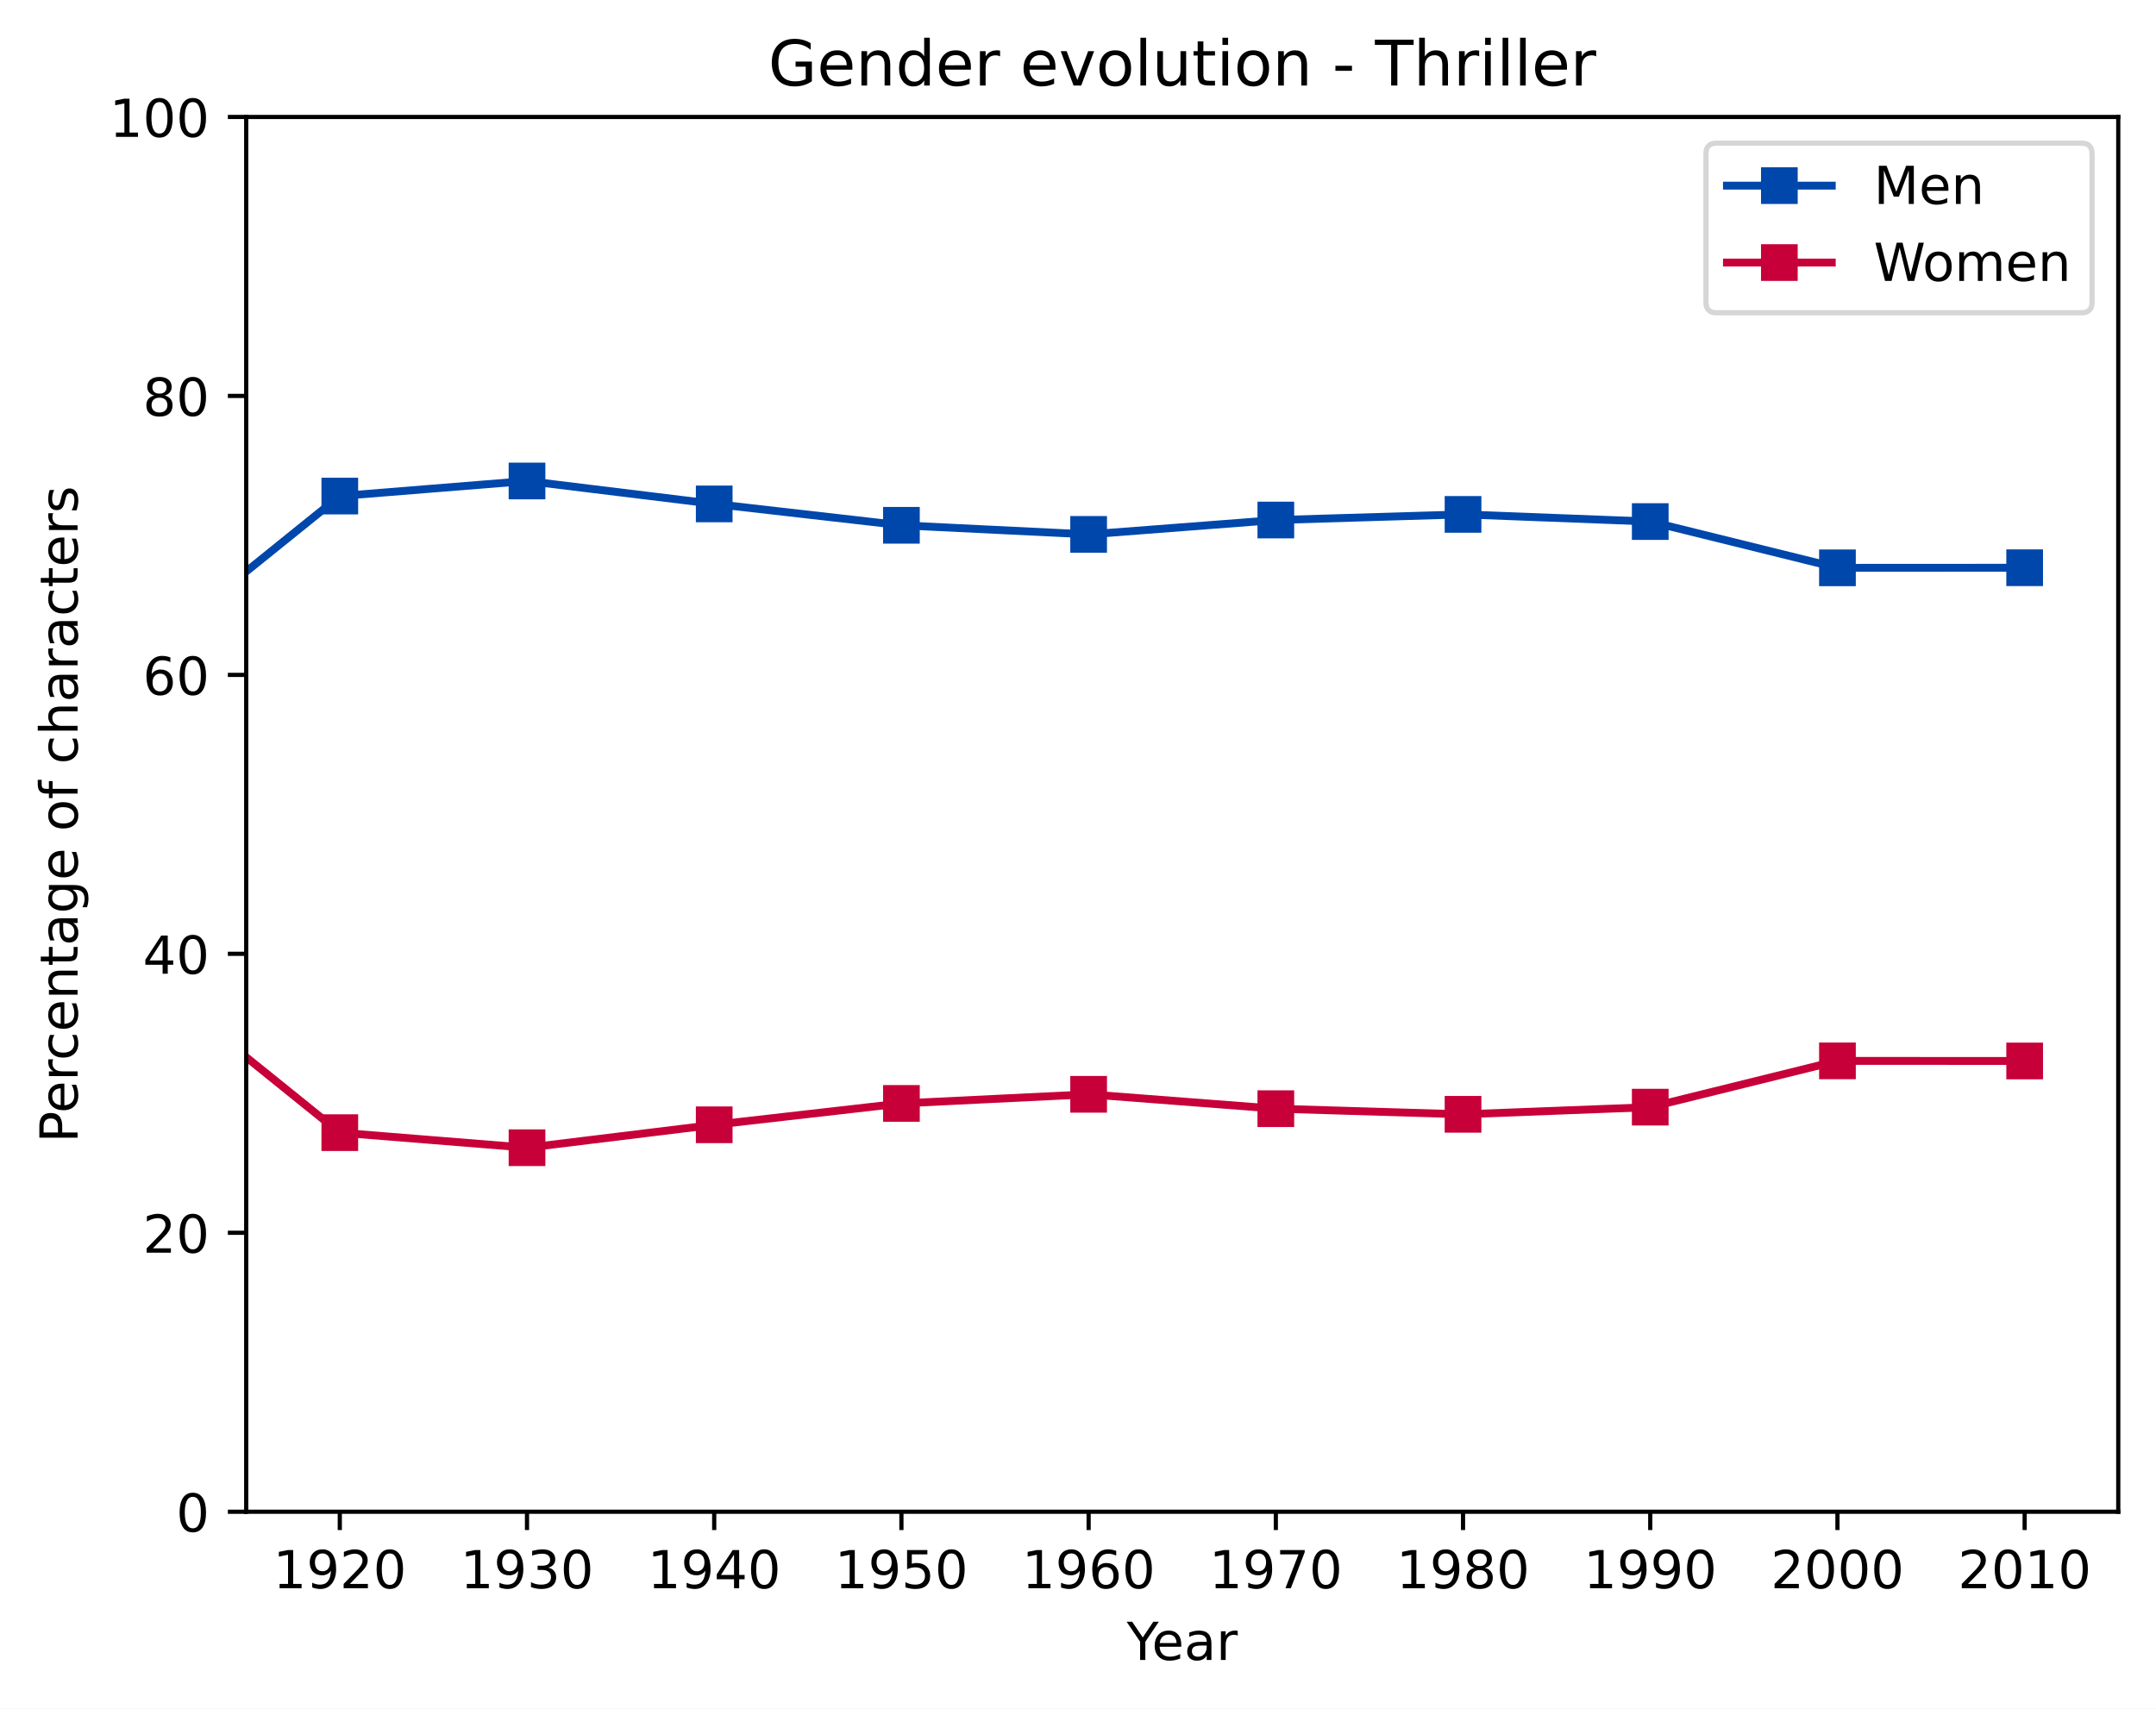
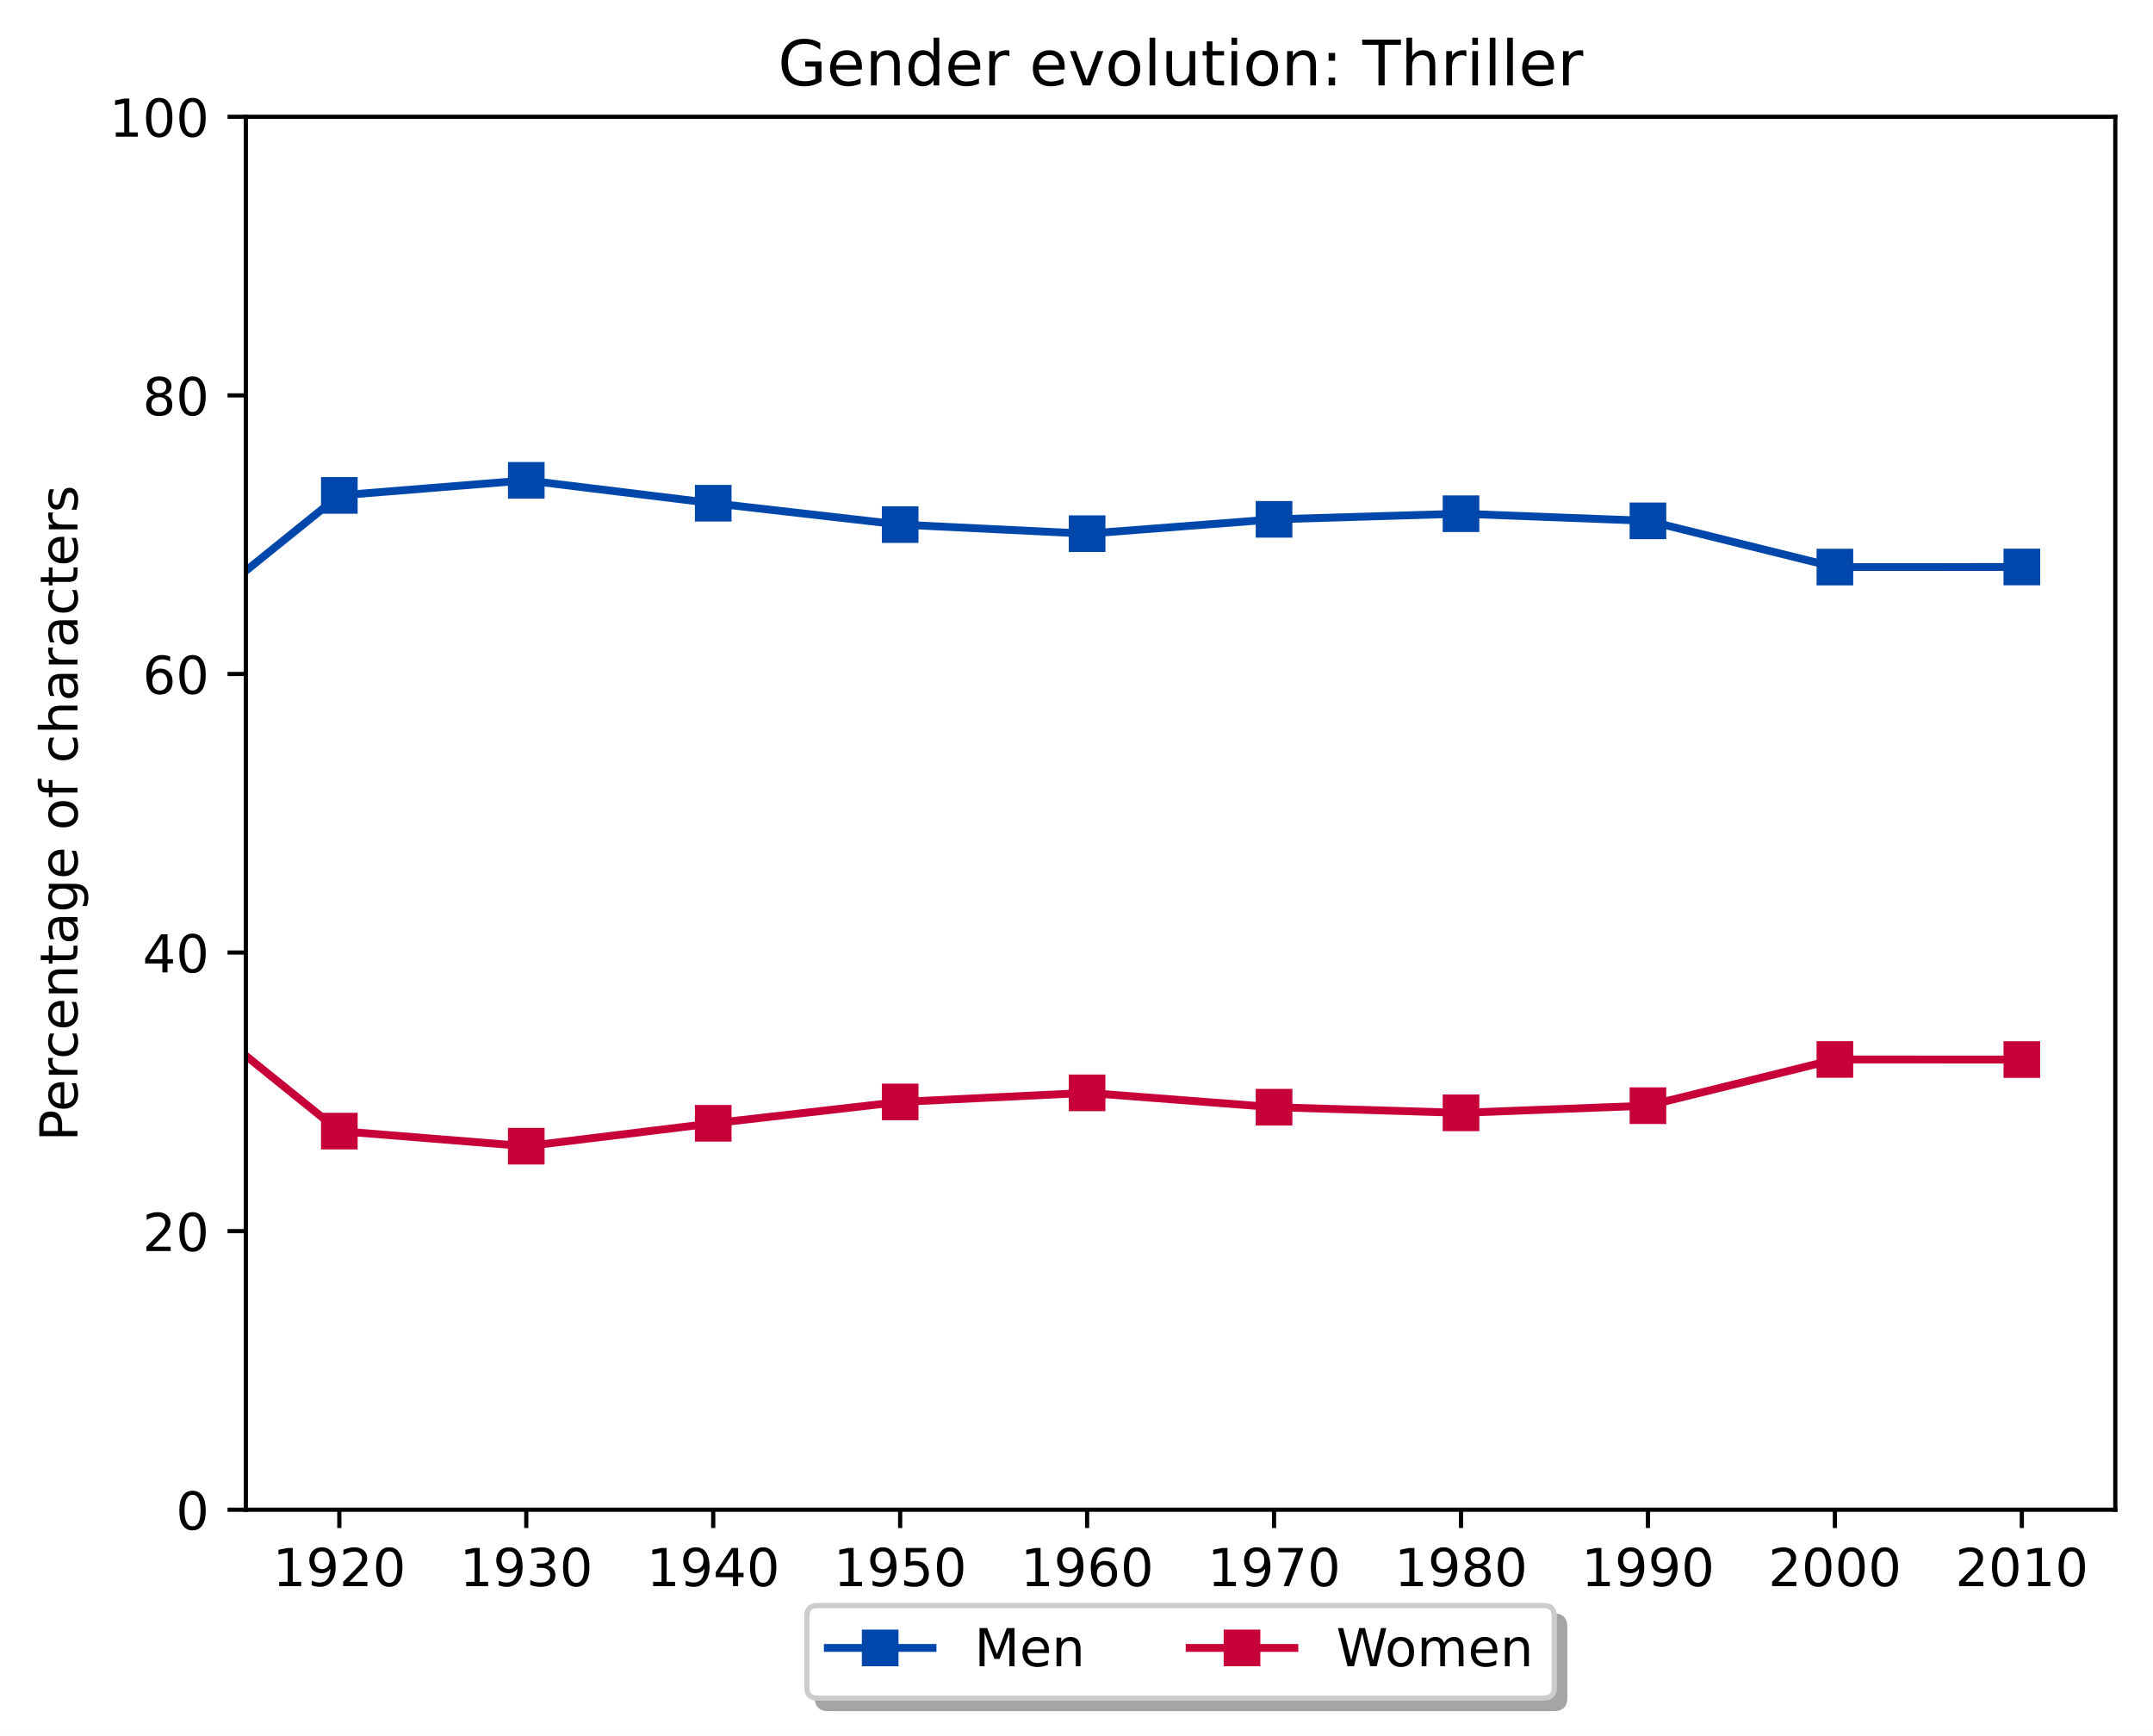
- <svg xmlns="http://www.w3.org/2000/svg" xmlns:xlink="http://www.w3.org/1999/xlink" width="411.286pt" height="325.986pt" viewBox="0 0 411.286 325.986" version="1.1">
+ <svg xmlns="http://www.w3.org/2000/svg" xmlns:xlink="http://www.w3.org/1999/xlink" width="411.286pt" height="331.614pt" viewBox="0 0 411.286 331.614" version="1.1">
  <defs>
    <style type="text/css">*{stroke-linejoin: round; stroke-linecap: butt}</style>
  </defs>
  <g id="figure_1">
    <g id="patch_1">
-       <path d="M 0 325.986  L 411.286 325.986  L 411.286 0  L 0 0  z " style="fill: #ffffff" />
+       <path d="M 0 331.614  L 411.286 331.614  L 411.286 0  L 0 0  z " style="fill: #ffffff" />
    </g>
    <g id="axes_1">
      <g id="patch_2">
        <path d="M 46.966 288.43  L 404.086 288.43  L 404.086 22.318  L 46.966 22.318  z " style="fill: #ffffff" />
      </g>
      <g id="matplotlib.axis_1">
        <g id="xtick_1">
          <g id="line2d_1">
            <defs>
-               <path id="ma8352c29ea" d="M 0 0  L 0 3.5  " style="stroke: #000000; stroke-width: 0.8" />
-             </defs>
-             <g>
-               <use xlink:href="#ma8352c29ea" x="64.822" y="288.43" style="stroke: #000000; stroke-width: 0.8" />
+               <path id="md45fe86d64" d="M 0 0  L 0 3.5  " style="stroke: #000000; stroke-width: 0.8" />
+             </defs>
+             <g>
+               <use xlink:href="#md45fe86d64" x="64.822" y="288.43" style="stroke: #000000; stroke-width: 0.8" />
            </g>
          </g>
          <g id="text_1">
            <g transform="translate(52.09663 303.0286)scale(0.1 -0.1)">
              <defs>
                <path id="DejaVuSans-31" d="M 794 531  L 1825 531  L 1825 4091  L 703 3866  L 703 4441  L 1819 4666  L 2450 4666  L 2450 531  L 3481 531  L 3481 0  L 794 0  L 794 531  z " transform="scale(0.015625)" />
                <path id="DejaVuSans-39" d="M 703 97  L 703 672  Q 941 559 1184 500  Q 1428 441 1663 441  Q 2288 441 2617 861  Q 2947 1281 2994 2138  Q 2813 1869 2534 1725  Q 2256 1581 1919 1581  Q 1219 1581 811 2004  Q 403 2428 403 3163  Q 403 3881 828 4315  Q 1253 4750 1959 4750  Q 2769 4750 3195 4129  Q 3622 3509 3622 2328  Q 3622 1225 3098 567  Q 2575 -91 1691 -91  Q 1453 -91 1209 -44  Q 966 3 703 97  z M 1959 2075  Q 2384 2075 2632 2365  Q 2881 2656 2881 3163  Q 2881 3666 2632 3958  Q 2384 4250 1959 4250  Q 1534 4250 1286 3958  Q 1038 3666 1038 3163  Q 1038 2656 1286 2365  Q 1534 2075 1959 2075  z " transform="scale(0.015625)" />
                <path id="DejaVuSans-32" d="M 1228 531  L 3431 531  L 3431 0  L 469 0  L 469 531  Q 828 903 1448 1529  Q 2069 2156 2228 2338  Q 2531 2678 2651 2914  Q 2772 3150 2772 3378  Q 2772 3750 2511 3984  Q 2250 4219 1831 4219  Q 1534 4219 1204 4116  Q 875 4013 500 3803  L 500 4441  Q 881 4594 1212 4672  Q 1544 4750 1819 4750  Q 2544 4750 2975 4387  Q 3406 4025 3406 3419  Q 3406 3131 3298 2873  Q 3191 2616 2906 2266  Q 2828 2175 2409 1742  Q 1991 1309 1228 531  z " transform="scale(0.015625)" />
                <path id="DejaVuSans-30" d="M 2034 4250  Q 1547 4250 1301 3770  Q 1056 3291 1056 2328  Q 1056 1369 1301 889  Q 1547 409 2034 409  Q 2525 409 2770 889  Q 3016 1369 3016 2328  Q 3016 3291 2770 3770  Q 2525 4250 2034 4250  z M 2034 4750  Q 2819 4750 3233 4129  Q 3647 3509 3647 2328  Q 3647 1150 3233 529  Q 2819 -91 2034 -91  Q 1250 -91 836 529  Q 422 1150 422 2328  Q 422 3509 836 4129  Q 1250 4750 2034 4750  z " transform="scale(0.015625)" />
              </defs>
              <use xlink:href="#DejaVuSans-31" />
              <use xlink:href="#DejaVuSans-39" x="63.623" />
              <use xlink:href="#DejaVuSans-32" x="127.246" />
              <use xlink:href="#DejaVuSans-30" x="190.869" />
            </g>
          </g>
        </g>
        <g id="xtick_2">
          <g id="line2d_2">
            <g>
-               <use xlink:href="#ma8352c29ea" x="100.534" y="288.43" style="stroke: #000000; stroke-width: 0.8" />
+               <use xlink:href="#md45fe86d64" x="100.534" y="288.43" style="stroke: #000000; stroke-width: 0.8" />
            </g>
          </g>
          <g id="text_2">
            <g transform="translate(87.80863 303.0286)scale(0.1 -0.1)">
              <defs>
                <path id="DejaVuSans-33" d="M 2597 2516  Q 3050 2419 3304 2112  Q 3559 1806 3559 1356  Q 3559 666 3084 287  Q 2609 -91 1734 -91  Q 1441 -91 1130 -33  Q 819 25 488 141  L 488 750  Q 750 597 1062 519  Q 1375 441 1716 441  Q 2309 441 2620 675  Q 2931 909 2931 1356  Q 2931 1769 2642 2001  Q 2353 2234 1838 2234  L 1294 2234  L 1294 2753  L 1863 2753  Q 2328 2753 2575 2939  Q 2822 3125 2822 3475  Q 2822 3834 2567 4026  Q 2313 4219 1838 4219  Q 1578 4219 1281 4162  Q 984 4106 628 3988  L 628 4550  Q 988 4650 1302 4700  Q 1616 4750 1894 4750  Q 2613 4750 3031 4423  Q 3450 4097 3450 3541  Q 3450 3153 3228 2886  Q 3006 2619 2597 2516  z " transform="scale(0.015625)" />
              </defs>
              <use xlink:href="#DejaVuSans-31" />
              <use xlink:href="#DejaVuSans-39" x="63.623" />
              <use xlink:href="#DejaVuSans-33" x="127.246" />
              <use xlink:href="#DejaVuSans-30" x="190.869" />
            </g>
          </g>
        </g>
        <g id="xtick_3">
          <g id="line2d_3">
            <g>
-               <use xlink:href="#ma8352c29ea" x="136.246" y="288.43" style="stroke: #000000; stroke-width: 0.8" />
+               <use xlink:href="#md45fe86d64" x="136.246" y="288.43" style="stroke: #000000; stroke-width: 0.8" />
            </g>
          </g>
          <g id="text_3">
            <g transform="translate(123.5206 303.0286)scale(0.1 -0.1)">
              <defs>
                <path id="DejaVuSans-34" d="M 2419 4116  L 825 1625  L 2419 1625  L 2419 4116  z M 2253 4666  L 3047 4666  L 3047 1625  L 3713 1625  L 3713 1100  L 3047 1100  L 3047 0  L 2419 0  L 2419 1100  L 313 1100  L 313 1709  L 2253 4666  z " transform="scale(0.015625)" />
              </defs>
              <use xlink:href="#DejaVuSans-31" />
              <use xlink:href="#DejaVuSans-39" x="63.623" />
              <use xlink:href="#DejaVuSans-34" x="127.246" />
              <use xlink:href="#DejaVuSans-30" x="190.869" />
            </g>
          </g>
        </g>
        <g id="xtick_4">
          <g id="line2d_4">
            <g>
-               <use xlink:href="#ma8352c29ea" x="171.958" y="288.43" style="stroke: #000000; stroke-width: 0.8" />
+               <use xlink:href="#md45fe86d64" x="171.958" y="288.43" style="stroke: #000000; stroke-width: 0.8" />
            </g>
          </g>
          <g id="text_4">
            <g transform="translate(159.2326 303.0286)scale(0.1 -0.1)">
              <defs>
                <path id="DejaVuSans-35" d="M 691 4666  L 3169 4666  L 3169 4134  L 1269 4134  L 1269 2991  Q 1406 3038 1543 3061  Q 1681 3084 1819 3084  Q 2600 3084 3056 2656  Q 3513 2228 3513 1497  Q 3513 744 3044 326  Q 2575 -91 1722 -91  Q 1428 -91 1123 -41  Q 819 9 494 109  L 494 744  Q 775 591 1075 516  Q 1375 441 1709 441  Q 2250 441 2565 725  Q 2881 1009 2881 1497  Q 2881 1984 2565 2268  Q 2250 2553 1709 2553  Q 1456 2553 1204 2497  Q 953 2441 691 2322  L 691 4666  z " transform="scale(0.015625)" />
              </defs>
              <use xlink:href="#DejaVuSans-31" />
              <use xlink:href="#DejaVuSans-39" x="63.623" />
              <use xlink:href="#DejaVuSans-35" x="127.246" />
              <use xlink:href="#DejaVuSans-30" x="190.869" />
            </g>
          </g>
        </g>
        <g id="xtick_5">
          <g id="line2d_5">
            <g>
-               <use xlink:href="#ma8352c29ea" x="207.67" y="288.43" style="stroke: #000000; stroke-width: 0.8" />
+               <use xlink:href="#md45fe86d64" x="207.67" y="288.43" style="stroke: #000000; stroke-width: 0.8" />
            </g>
          </g>
          <g id="text_5">
            <g transform="translate(194.9446 303.0286)scale(0.1 -0.1)">
              <defs>
                <path id="DejaVuSans-36" d="M 2113 2584  Q 1688 2584 1439 2293  Q 1191 2003 1191 1497  Q 1191 994 1439 701  Q 1688 409 2113 409  Q 2538 409 2786 701  Q 3034 994 3034 1497  Q 3034 2003 2786 2293  Q 2538 2584 2113 2584  z M 3366 4563  L 3366 3988  Q 3128 4100 2886 4159  Q 2644 4219 2406 4219  Q 1781 4219 1451 3797  Q 1122 3375 1075 2522  Q 1259 2794 1537 2939  Q 1816 3084 2150 3084  Q 2853 3084 3261 2657  Q 3669 2231 3669 1497  Q 3669 778 3244 343  Q 2819 -91 2113 -91  Q 1303 -91 875 529  Q 447 1150 447 2328  Q 447 3434 972 4092  Q 1497 4750 2381 4750  Q 2619 4750 2861 4703  Q 3103 4656 3366 4563  z " transform="scale(0.015625)" />
              </defs>
              <use xlink:href="#DejaVuSans-31" />
              <use xlink:href="#DejaVuSans-39" x="63.623" />
              <use xlink:href="#DejaVuSans-36" x="127.246" />
              <use xlink:href="#DejaVuSans-30" x="190.869" />
            </g>
          </g>
        </g>
        <g id="xtick_6">
          <g id="line2d_6">
            <g>
-               <use xlink:href="#ma8352c29ea" x="243.382" y="288.43" style="stroke: #000000; stroke-width: 0.8" />
+               <use xlink:href="#md45fe86d64" x="243.382" y="288.43" style="stroke: #000000; stroke-width: 0.8" />
            </g>
          </g>
          <g id="text_6">
            <g transform="translate(230.6566 303.0286)scale(0.1 -0.1)">
              <defs>
                <path id="DejaVuSans-37" d="M 525 4666  L 3525 4666  L 3525 4397  L 1831 0  L 1172 0  L 2766 4134  L 525 4134  L 525 4666  z " transform="scale(0.015625)" />
              </defs>
              <use xlink:href="#DejaVuSans-31" />
              <use xlink:href="#DejaVuSans-39" x="63.623" />
              <use xlink:href="#DejaVuSans-37" x="127.246" />
              <use xlink:href="#DejaVuSans-30" x="190.869" />
            </g>
          </g>
        </g>
        <g id="xtick_7">
          <g id="line2d_7">
            <g>
-               <use xlink:href="#ma8352c29ea" x="279.094" y="288.43" style="stroke: #000000; stroke-width: 0.8" />
+               <use xlink:href="#md45fe86d64" x="279.094" y="288.43" style="stroke: #000000; stroke-width: 0.8" />
            </g>
          </g>
          <g id="text_7">
            <g transform="translate(266.3686 303.0286)scale(0.1 -0.1)">
              <defs>
                <path id="DejaVuSans-38" d="M 2034 2216  Q 1584 2216 1326 1975  Q 1069 1734 1069 1313  Q 1069 891 1326 650  Q 1584 409 2034 409  Q 2484 409 2743 651  Q 3003 894 3003 1313  Q 3003 1734 2745 1975  Q 2488 2216 2034 2216  z M 1403 2484  Q 997 2584 770 2862  Q 544 3141 544 3541  Q 544 4100 942 4425  Q 1341 4750 2034 4750  Q 2731 4750 3128 4425  Q 3525 4100 3525 3541  Q 3525 3141 3298 2862  Q 3072 2584 2669 2484  Q 3125 2378 3379 2068  Q 3634 1759 3634 1313  Q 3634 634 3220 271  Q 2806 -91 2034 -91  Q 1263 -91 848 271  Q 434 634 434 1313  Q 434 1759 690 2068  Q 947 2378 1403 2484  z M 1172 3481  Q 1172 3119 1398 2916  Q 1625 2713 2034 2713  Q 2441 2713 2670 2916  Q 2900 3119 2900 3481  Q 2900 3844 2670 4047  Q 2441 4250 2034 4250  Q 1625 4250 1398 4047  Q 1172 3844 1172 3481  z " transform="scale(0.015625)" />
              </defs>
              <use xlink:href="#DejaVuSans-31" />
              <use xlink:href="#DejaVuSans-39" x="63.623" />
              <use xlink:href="#DejaVuSans-38" x="127.246" />
              <use xlink:href="#DejaVuSans-30" x="190.869" />
            </g>
          </g>
        </g>
        <g id="xtick_8">
          <g id="line2d_8">
            <g>
-               <use xlink:href="#ma8352c29ea" x="314.806" y="288.43" style="stroke: #000000; stroke-width: 0.8" />
+               <use xlink:href="#md45fe86d64" x="314.806" y="288.43" style="stroke: #000000; stroke-width: 0.8" />
            </g>
          </g>
          <g id="text_8">
            <g transform="translate(302.0806 303.0286)scale(0.1 -0.1)">
              <use xlink:href="#DejaVuSans-31" />
              <use xlink:href="#DejaVuSans-39" x="63.623" />
              <use xlink:href="#DejaVuSans-39" x="127.246" />
              <use xlink:href="#DejaVuSans-30" x="190.869" />
            </g>
          </g>
        </g>
        <g id="xtick_9">
          <g id="line2d_9">
            <g>
-               <use xlink:href="#ma8352c29ea" x="350.518" y="288.43" style="stroke: #000000; stroke-width: 0.8" />
+               <use xlink:href="#md45fe86d64" x="350.518" y="288.43" style="stroke: #000000; stroke-width: 0.8" />
            </g>
          </g>
          <g id="text_9">
            <g transform="translate(337.7926 303.0286)scale(0.1 -0.1)">
              <use xlink:href="#DejaVuSans-32" />
              <use xlink:href="#DejaVuSans-30" x="63.623" />
              <use xlink:href="#DejaVuSans-30" x="127.246" />
              <use xlink:href="#DejaVuSans-30" x="190.869" />
            </g>
          </g>
        </g>
        <g id="xtick_10">
          <g id="line2d_10">
            <g>
-               <use xlink:href="#ma8352c29ea" x="386.23" y="288.43" style="stroke: #000000; stroke-width: 0.8" />
+               <use xlink:href="#md45fe86d64" x="386.23" y="288.43" style="stroke: #000000; stroke-width: 0.8" />
            </g>
          </g>
          <g id="text_10">
            <g transform="translate(373.5046 303.0286)scale(0.1 -0.1)">
              <use xlink:href="#DejaVuSans-32" />
              <use xlink:href="#DejaVuSans-30" x="63.623" />
              <use xlink:href="#DejaVuSans-31" x="127.246" />
              <use xlink:href="#DejaVuSans-30" x="190.869" />
            </g>
          </g>
        </g>
        <g id="text_11">
          <g transform="translate(214.9381 316.7067)scale(0.1 -0.1)">
            <defs>
              <path id="DejaVuSans-59" d="M -13 4666  L 666 4666  L 1959 2747  L 3244 4666  L 3922 4666  L 2272 2222  L 2272 0  L 1638 0  L 1638 2222  L -13 4666  z " transform="scale(0.015625)" />
              <path id="DejaVuSans-65" d="M 3597 1894  L 3597 1613  L 953 1613  Q 991 1019 1311 708  Q 1631 397 2203 397  Q 2534 397 2845 478  Q 3156 559 3463 722  L 3463 178  Q 3153 47 2828 -22  Q 2503 -91 2169 -91  Q 1331 -91 842 396  Q 353 884 353 1716  Q 353 2575 817 3079  Q 1281 3584 2069 3584  Q 2775 3584 3186 3129  Q 3597 2675 3597 1894  z M 3022 2063  Q 3016 2534 2758 2815  Q 2500 3097 2075 3097  Q 1594 3097 1305 2825  Q 1016 2553 972 2059  L 3022 2063  z " transform="scale(0.015625)" />
              <path id="DejaVuSans-61" d="M 2194 1759  Q 1497 1759 1228 1600  Q 959 1441 959 1056  Q 959 750 1161 570  Q 1363 391 1709 391  Q 2188 391 2477 730  Q 2766 1069 2766 1631  L 2766 1759  L 2194 1759  z M 3341 1997  L 3341 0  L 2766 0  L 2766 531  Q 2569 213 2275 61  Q 1981 -91 1556 -91  Q 1019 -91 701 211  Q 384 513 384 1019  Q 384 1609 779 1909  Q 1175 2209 1959 2209  L 2766 2209  L 2766 2266  Q 2766 2663 2505 2880  Q 2244 3097 1772 3097  Q 1472 3097 1187 3025  Q 903 2953 641 2809  L 641 3341  Q 956 3463 1253 3523  Q 1550 3584 1831 3584  Q 2591 3584 2966 3190  Q 3341 2797 3341 1997  z " transform="scale(0.015625)" />
              <path id="DejaVuSans-72" d="M 2631 2963  Q 2534 3019 2420 3045  Q 2306 3072 2169 3072  Q 1681 3072 1420 2755  Q 1159 2438 1159 1844  L 1159 0  L 581 0  L 581 3500  L 1159 3500  L 1159 2956  Q 1341 3275 1631 3429  Q 1922 3584 2338 3584  Q 2397 3584 2469 3576  Q 2541 3569 2628 3553  L 2631 2963  z " transform="scale(0.015625)" />
            </defs>
            <use xlink:href="#DejaVuSans-59" />
            <use xlink:href="#DejaVuSans-65" x="47.834" />
            <use xlink:href="#DejaVuSans-61" x="109.357" />
            <use xlink:href="#DejaVuSans-72" x="170.637" />
          </g>
        </g>
      </g>
      <g id="matplotlib.axis_2">
        <g id="ytick_1">
          <g id="line2d_11">
            <defs>
-               <path id="m29e9545e36" d="M 0 0  L -3.5 0  " style="stroke: #000000; stroke-width: 0.8" />
-             </defs>
-             <g>
-               <use xlink:href="#m29e9545e36" x="46.966" y="288.43" style="stroke: #000000; stroke-width: 0.8" />
+               <path id="m349b6ca0f6" d="M 0 0  L -3.5 0  " style="stroke: #000000; stroke-width: 0.8" />
+             </defs>
+             <g>
+               <use xlink:href="#m349b6ca0f6" x="46.966" y="288.43" style="stroke: #000000; stroke-width: 0.8" />
            </g>
          </g>
          <g id="text_12">
            <g transform="translate(33.60312 292.2293)scale(0.1 -0.1)">
              <use xlink:href="#DejaVuSans-30" />
            </g>
          </g>
        </g>
        <g id="ytick_2">
          <g id="line2d_12">
            <g>
-               <use xlink:href="#m29e9545e36" x="46.966" y="235.208" style="stroke: #000000; stroke-width: 0.8" />
+               <use xlink:href="#m349b6ca0f6" x="46.966" y="235.208" style="stroke: #000000; stroke-width: 0.8" />
            </g>
          </g>
          <g id="text_13">
            <g transform="translate(27.24063 239.0069)scale(0.1 -0.1)">
              <use xlink:href="#DejaVuSans-32" />
              <use xlink:href="#DejaVuSans-30" x="63.623" />
            </g>
          </g>
        </g>
        <g id="ytick_3">
          <g id="line2d_13">
            <g>
-               <use xlink:href="#m29e9545e36" x="46.966" y="181.985" style="stroke: #000000; stroke-width: 0.8" />
+               <use xlink:href="#m349b6ca0f6" x="46.966" y="181.985" style="stroke: #000000; stroke-width: 0.8" />
            </g>
          </g>
          <g id="text_14">
            <g transform="translate(27.24063 185.7845)scale(0.1 -0.1)">
              <use xlink:href="#DejaVuSans-34" />
              <use xlink:href="#DejaVuSans-30" x="63.623" />
            </g>
          </g>
        </g>
        <g id="ytick_4">
          <g id="line2d_14">
            <g>
-               <use xlink:href="#m29e9545e36" x="46.966" y="128.763" style="stroke: #000000; stroke-width: 0.8" />
+               <use xlink:href="#m349b6ca0f6" x="46.966" y="128.763" style="stroke: #000000; stroke-width: 0.8" />
            </g>
          </g>
          <g id="text_15">
            <g transform="translate(27.24063 132.5621)scale(0.1 -0.1)">
              <use xlink:href="#DejaVuSans-36" />
              <use xlink:href="#DejaVuSans-30" x="63.623" />
            </g>
          </g>
        </g>
        <g id="ytick_5">
          <g id="line2d_15">
            <g>
-               <use xlink:href="#m29e9545e36" x="46.966" y="75.541" style="stroke: #000000; stroke-width: 0.8" />
+               <use xlink:href="#m349b6ca0f6" x="46.966" y="75.541" style="stroke: #000000; stroke-width: 0.8" />
            </g>
          </g>
          <g id="text_16">
            <g transform="translate(27.24063 79.33974)scale(0.1 -0.1)">
              <use xlink:href="#DejaVuSans-38" />
              <use xlink:href="#DejaVuSans-30" x="63.623" />
            </g>
          </g>
        </g>
        <g id="ytick_6">
          <g id="line2d_16">
            <g>
-               <use xlink:href="#m29e9545e36" x="46.966" y="22.318" style="stroke: #000000; stroke-width: 0.8" />
+               <use xlink:href="#m349b6ca0f6" x="46.966" y="22.318" style="stroke: #000000; stroke-width: 0.8" />
            </g>
          </g>
          <g id="text_17">
            <g transform="translate(20.87813 26.11734)scale(0.1 -0.1)">
              <use xlink:href="#DejaVuSans-31" />
              <use xlink:href="#DejaVuSans-30" x="63.623" />
              <use xlink:href="#DejaVuSans-30" x="127.246" />
            </g>
          </g>
        </g>
        <g id="text_18">
          <g transform="translate(14.79844 218.0421)rotate(-90)scale(0.1 -0.1)">
            <defs>
              <path id="DejaVuSans-50" d="M 1259 4147  L 1259 2394  L 2053 2394  Q 2494 2394 2734 2622  Q 2975 2850 2975 3272  Q 2975 3691 2734 3919  Q 2494 4147 2053 4147  L 1259 4147  z M 628 4666  L 2053 4666  Q 2838 4666 3239 4311  Q 3641 3956 3641 3272  Q 3641 2581 3239 2228  Q 2838 1875 2053 1875  L 1259 1875  L 1259 0  L 628 0  L 628 4666  z " transform="scale(0.015625)" />
              <path id="DejaVuSans-63" d="M 3122 3366  L 3122 2828  Q 2878 2963 2633 3030  Q 2388 3097 2138 3097  Q 1578 3097 1268 2742  Q 959 2388 959 1747  Q 959 1106 1268 751  Q 1578 397 2138 397  Q 2388 397 2633 464  Q 2878 531 3122 666  L 3122 134  Q 2881 22 2623 -34  Q 2366 -91 2075 -91  Q 1284 -91 818 406  Q 353 903 353 1747  Q 353 2603 823 3093  Q 1294 3584 2113 3584  Q 2378 3584 2631 3529  Q 2884 3475 3122 3366  z " transform="scale(0.015625)" />
              <path id="DejaVuSans-6e" d="M 3513 2113  L 3513 0  L 2938 0  L 2938 2094  Q 2938 2591 2744 2837  Q 2550 3084 2163 3084  Q 1697 3084 1428 2787  Q 1159 2491 1159 1978  L 1159 0  L 581 0  L 581 3500  L 1159 3500  L 1159 2956  Q 1366 3272 1645 3428  Q 1925 3584 2291 3584  Q 2894 3584 3203 3211  Q 3513 2838 3513 2113  z " transform="scale(0.015625)" />
              <path id="DejaVuSans-74" d="M 1172 4494  L 1172 3500  L 2356 3500  L 2356 3053  L 1172 3053  L 1172 1153  Q 1172 725 1289 603  Q 1406 481 1766 481  L 2356 481  L 2356 0  L 1766 0  Q 1100 0 847 248  Q 594 497 594 1153  L 594 3053  L 172 3053  L 172 3500  L 594 3500  L 594 4494  L 1172 4494  z " transform="scale(0.015625)" />
              <path id="DejaVuSans-67" d="M 2906 1791  Q 2906 2416 2648 2759  Q 2391 3103 1925 3103  Q 1463 3103 1205 2759  Q 947 2416 947 1791  Q 947 1169 1205 825  Q 1463 481 1925 481  Q 2391 481 2648 825  Q 2906 1169 2906 1791  z M 3481 434  Q 3481 -459 3084 -895  Q 2688 -1331 1869 -1331  Q 1566 -1331 1297 -1286  Q 1028 -1241 775 -1147  L 775 -588  Q 1028 -725 1275 -790  Q 1522 -856 1778 -856  Q 2344 -856 2625 -561  Q 2906 -266 2906 331  L 2906 616  Q 2728 306 2450 153  Q 2172 0 1784 0  Q 1141 0 747 490  Q 353 981 353 1791  Q 353 2603 747 3093  Q 1141 3584 1784 3584  Q 2172 3584 2450 3431  Q 2728 3278 2906 2969  L 2906 3500  L 3481 3500  L 3481 434  z " transform="scale(0.015625)" />
              <path id="DejaVuSans-20" transform="scale(0.015625)" />
              <path id="DejaVuSans-6f" d="M 1959 3097  Q 1497 3097 1228 2736  Q 959 2375 959 1747  Q 959 1119 1226 758  Q 1494 397 1959 397  Q 2419 397 2687 759  Q 2956 1122 2956 1747  Q 2956 2369 2687 2733  Q 2419 3097 1959 3097  z M 1959 3584  Q 2709 3584 3137 3096  Q 3566 2609 3566 1747  Q 3566 888 3137 398  Q 2709 -91 1959 -91  Q 1206 -91 779 398  Q 353 888 353 1747  Q 353 2609 779 3096  Q 1206 3584 1959 3584  z " transform="scale(0.015625)" />
              <path id="DejaVuSans-66" d="M 2375 4863  L 2375 4384  L 1825 4384  Q 1516 4384 1395 4259  Q 1275 4134 1275 3809  L 1275 3500  L 2222 3500  L 2222 3053  L 1275 3053  L 1275 0  L 697 0  L 697 3053  L 147 3053  L 147 3500  L 697 3500  L 697 3744  Q 697 4328 969 4595  Q 1241 4863 1831 4863  L 2375 4863  z " transform="scale(0.015625)" />
              <path id="DejaVuSans-68" d="M 3513 2113  L 3513 0  L 2938 0  L 2938 2094  Q 2938 2591 2744 2837  Q 2550 3084 2163 3084  Q 1697 3084 1428 2787  Q 1159 2491 1159 1978  L 1159 0  L 581 0  L 581 4863  L 1159 4863  L 1159 2956  Q 1366 3272 1645 3428  Q 1925 3584 2291 3584  Q 2894 3584 3203 3211  Q 3513 2838 3513 2113  z " transform="scale(0.015625)" />
              <path id="DejaVuSans-73" d="M 2834 3397  L 2834 2853  Q 2591 2978 2328 3040  Q 2066 3103 1784 3103  Q 1356 3103 1142 2972  Q 928 2841 928 2578  Q 928 2378 1081 2264  Q 1234 2150 1697 2047  L 1894 2003  Q 2506 1872 2764 1633  Q 3022 1394 3022 966  Q 3022 478 2636 193  Q 2250 -91 1575 -91  Q 1294 -91 989 -36  Q 684 19 347 128  L 347 722  Q 666 556 975 473  Q 1284 391 1588 391  Q 1994 391 2212 530  Q 2431 669 2431 922  Q 2431 1156 2273 1281  Q 2116 1406 1581 1522  L 1381 1569  Q 847 1681 609 1914  Q 372 2147 372 2553  Q 372 3047 722 3315  Q 1072 3584 1716 3584  Q 2034 3584 2315 3537  Q 2597 3491 2834 3397  z " transform="scale(0.015625)" />
            </defs>
            <use xlink:href="#DejaVuSans-50" />
            <use xlink:href="#DejaVuSans-65" x="56.678" />
            <use xlink:href="#DejaVuSans-72" x="118.201" />
            <use xlink:href="#DejaVuSans-63" x="157.064" />
            <use xlink:href="#DejaVuSans-65" x="212.045" />
            <use xlink:href="#DejaVuSans-6e" x="273.568" />
            <use xlink:href="#DejaVuSans-74" x="336.947" />
            <use xlink:href="#DejaVuSans-61" x="376.156" />
            <use xlink:href="#DejaVuSans-67" x="437.436" />
            <use xlink:href="#DejaVuSans-65" x="500.912" />
            <use xlink:href="#DejaVuSans-20" x="562.436" />
            <use xlink:href="#DejaVuSans-6f" x="594.223" />
            <use xlink:href="#DejaVuSans-66" x="655.404" />
            <use xlink:href="#DejaVuSans-20" x="690.609" />
            <use xlink:href="#DejaVuSans-63" x="722.396" />
            <use xlink:href="#DejaVuSans-68" x="777.377" />
            <use xlink:href="#DejaVuSans-61" x="840.756" />
            <use xlink:href="#DejaVuSans-72" x="902.035" />
            <use xlink:href="#DejaVuSans-61" x="943.148" />
            <use xlink:href="#DejaVuSans-63" x="1004.428" />
            <use xlink:href="#DejaVuSans-74" x="1059.408" />
            <use xlink:href="#DejaVuSans-65" x="1098.617" />
            <use xlink:href="#DejaVuSans-72" x="1160.141" />
            <use xlink:href="#DejaVuSans-73" x="1201.254" />
          </g>
        </g>
      </g>
      <g id="line2d_17">
-         <path d="M 29.11 123.441  L 64.822 94.646  L 100.534 91.769  L 136.246 96.144  L 171.958 100.223  L 207.67 101.959  L 243.382 99.218  L 279.094 98.143  L 314.806 99.51  L 350.518 108.339  L 386.23 108.321  " clip-path="url(#p258f3e3d04)" style="fill: none; stroke: #0047ab; stroke-width: 1.5; stroke-linecap: square" />
+         <path d="M 29.11 123.441  L 64.822 94.646  L 100.534 91.769  L 136.246 96.144  L 171.958 100.223  L 207.67 101.959  L 243.382 99.218  L 279.094 98.143  L 314.806 99.51  L 350.518 108.339  L 386.23 108.321  " clip-path="url(#p145c7cf301)" style="fill: none; stroke: #0047ab; stroke-width: 1.5; stroke-linecap: square" />
        <defs>
-           <path id="m4fdf2fa344" d="M -3 3  L 3 3  L 3 -3  L -3 -3  z " style="stroke: #0047ab; stroke-linejoin: miter" />
+           <path id="m0b639d082f" d="M -3 3  L 3 3  L 3 -3  L -3 -3  z " style="stroke: #0047ab; stroke-linejoin: miter" />
        </defs>
-         <g clip-path="url(#p258f3e3d04)">
-           <use xlink:href="#m4fdf2fa344" x="29.11" y="123.441" style="fill: #0047ab; stroke: #0047ab; stroke-linejoin: miter" />
-           <use xlink:href="#m4fdf2fa344" x="64.822" y="94.646" style="fill: #0047ab; stroke: #0047ab; stroke-linejoin: miter" />
-           <use xlink:href="#m4fdf2fa344" x="100.534" y="91.769" style="fill: #0047ab; stroke: #0047ab; stroke-linejoin: miter" />
-           <use xlink:href="#m4fdf2fa344" x="136.246" y="96.144" style="fill: #0047ab; stroke: #0047ab; stroke-linejoin: miter" />
-           <use xlink:href="#m4fdf2fa344" x="171.958" y="100.223" style="fill: #0047ab; stroke: #0047ab; stroke-linejoin: miter" />
-           <use xlink:href="#m4fdf2fa344" x="207.67" y="101.959" style="fill: #0047ab; stroke: #0047ab; stroke-linejoin: miter" />
-           <use xlink:href="#m4fdf2fa344" x="243.382" y="99.218" style="fill: #0047ab; stroke: #0047ab; stroke-linejoin: miter" />
-           <use xlink:href="#m4fdf2fa344" x="279.094" y="98.143" style="fill: #0047ab; stroke: #0047ab; stroke-linejoin: miter" />
-           <use xlink:href="#m4fdf2fa344" x="314.806" y="99.51" style="fill: #0047ab; stroke: #0047ab; stroke-linejoin: miter" />
-           <use xlink:href="#m4fdf2fa344" x="350.518" y="108.339" style="fill: #0047ab; stroke: #0047ab; stroke-linejoin: miter" />
-           <use xlink:href="#m4fdf2fa344" x="386.23" y="108.321" style="fill: #0047ab; stroke: #0047ab; stroke-linejoin: miter" />
+         <g clip-path="url(#p145c7cf301)">
+           <use xlink:href="#m0b639d082f" x="29.11" y="123.441" style="fill: #0047ab; stroke: #0047ab; stroke-linejoin: miter" />
+           <use xlink:href="#m0b639d082f" x="64.822" y="94.646" style="fill: #0047ab; stroke: #0047ab; stroke-linejoin: miter" />
+           <use xlink:href="#m0b639d082f" x="100.534" y="91.769" style="fill: #0047ab; stroke: #0047ab; stroke-linejoin: miter" />
+           <use xlink:href="#m0b639d082f" x="136.246" y="96.144" style="fill: #0047ab; stroke: #0047ab; stroke-linejoin: miter" />
+           <use xlink:href="#m0b639d082f" x="171.958" y="100.223" style="fill: #0047ab; stroke: #0047ab; stroke-linejoin: miter" />
+           <use xlink:href="#m0b639d082f" x="207.67" y="101.959" style="fill: #0047ab; stroke: #0047ab; stroke-linejoin: miter" />
+           <use xlink:href="#m0b639d082f" x="243.382" y="99.218" style="fill: #0047ab; stroke: #0047ab; stroke-linejoin: miter" />
+           <use xlink:href="#m0b639d082f" x="279.094" y="98.143" style="fill: #0047ab; stroke: #0047ab; stroke-linejoin: miter" />
+           <use xlink:href="#m0b639d082f" x="314.806" y="99.51" style="fill: #0047ab; stroke: #0047ab; stroke-linejoin: miter" />
+           <use xlink:href="#m0b639d082f" x="350.518" y="108.339" style="fill: #0047ab; stroke: #0047ab; stroke-linejoin: miter" />
+           <use xlink:href="#m0b639d082f" x="386.23" y="108.321" style="fill: #0047ab; stroke: #0047ab; stroke-linejoin: miter" />
        </g>
      </g>
      <g id="line2d_18">
-         <path d="M 29.11 187.308  L 64.822 216.102  L 100.534 218.979  L 136.246 214.604  L 171.958 210.525  L 207.67 208.789  L 243.382 211.53  L 279.094 212.605  L 314.806 211.238  L 350.518 202.409  L 386.23 202.427  " clip-path="url(#p258f3e3d04)" style="fill: none; stroke: #c70039; stroke-width: 1.5; stroke-linecap: square" />
+         <path d="M 29.11 187.308  L 64.822 216.102  L 100.534 218.979  L 136.246 214.604  L 171.958 210.525  L 207.67 208.789  L 243.382 211.53  L 279.094 212.605  L 314.806 211.238  L 350.518 202.409  L 386.23 202.427  " clip-path="url(#p145c7cf301)" style="fill: none; stroke: #c70039; stroke-width: 1.5; stroke-linecap: square" />
        <defs>
-           <path id="me8fad67761" d="M -3 3  L 3 3  L 3 -3  L -3 -3  z " style="stroke: #c70039; stroke-linejoin: miter" />
+           <path id="mca9a0d9390" d="M -3 3  L 3 3  L 3 -3  L -3 -3  z " style="stroke: #c70039; stroke-linejoin: miter" />
        </defs>
-         <g clip-path="url(#p258f3e3d04)">
-           <use xlink:href="#me8fad67761" x="29.11" y="187.308" style="fill: #c70039; stroke: #c70039; stroke-linejoin: miter" />
-           <use xlink:href="#me8fad67761" x="64.822" y="216.102" style="fill: #c70039; stroke: #c70039; stroke-linejoin: miter" />
-           <use xlink:href="#me8fad67761" x="100.534" y="218.979" style="fill: #c70039; stroke: #c70039; stroke-linejoin: miter" />
-           <use xlink:href="#me8fad67761" x="136.246" y="214.604" style="fill: #c70039; stroke: #c70039; stroke-linejoin: miter" />
-           <use xlink:href="#me8fad67761" x="171.958" y="210.525" style="fill: #c70039; stroke: #c70039; stroke-linejoin: miter" />
-           <use xlink:href="#me8fad67761" x="207.67" y="208.789" style="fill: #c70039; stroke: #c70039; stroke-linejoin: miter" />
-           <use xlink:href="#me8fad67761" x="243.382" y="211.53" style="fill: #c70039; stroke: #c70039; stroke-linejoin: miter" />
-           <use xlink:href="#me8fad67761" x="279.094" y="212.605" style="fill: #c70039; stroke: #c70039; stroke-linejoin: miter" />
-           <use xlink:href="#me8fad67761" x="314.806" y="211.238" style="fill: #c70039; stroke: #c70039; stroke-linejoin: miter" />
-           <use xlink:href="#me8fad67761" x="350.518" y="202.409" style="fill: #c70039; stroke: #c70039; stroke-linejoin: miter" />
-           <use xlink:href="#me8fad67761" x="386.23" y="202.427" style="fill: #c70039; stroke: #c70039; stroke-linejoin: miter" />
+         <g clip-path="url(#p145c7cf301)">
+           <use xlink:href="#mca9a0d9390" x="29.11" y="187.308" style="fill: #c70039; stroke: #c70039; stroke-linejoin: miter" />
+           <use xlink:href="#mca9a0d9390" x="64.822" y="216.102" style="fill: #c70039; stroke: #c70039; stroke-linejoin: miter" />
+           <use xlink:href="#mca9a0d9390" x="100.534" y="218.979" style="fill: #c70039; stroke: #c70039; stroke-linejoin: miter" />
+           <use xlink:href="#mca9a0d9390" x="136.246" y="214.604" style="fill: #c70039; stroke: #c70039; stroke-linejoin: miter" />
+           <use xlink:href="#mca9a0d9390" x="171.958" y="210.525" style="fill: #c70039; stroke: #c70039; stroke-linejoin: miter" />
+           <use xlink:href="#mca9a0d9390" x="207.67" y="208.789" style="fill: #c70039; stroke: #c70039; stroke-linejoin: miter" />
+           <use xlink:href="#mca9a0d9390" x="243.382" y="211.53" style="fill: #c70039; stroke: #c70039; stroke-linejoin: miter" />
+           <use xlink:href="#mca9a0d9390" x="279.094" y="212.605" style="fill: #c70039; stroke: #c70039; stroke-linejoin: miter" />
+           <use xlink:href="#mca9a0d9390" x="314.806" y="211.238" style="fill: #c70039; stroke: #c70039; stroke-linejoin: miter" />
+           <use xlink:href="#mca9a0d9390" x="350.518" y="202.409" style="fill: #c70039; stroke: #c70039; stroke-linejoin: miter" />
+           <use xlink:href="#mca9a0d9390" x="386.23" y="202.427" style="fill: #c70039; stroke: #c70039; stroke-linejoin: miter" />
        </g>
      </g>
      <g id="patch_3">
        <path d="M 46.966 288.43  L 46.966 22.318  " style="fill: none; stroke: #000000; stroke-width: 0.8; stroke-linejoin: miter; stroke-linecap: square" />
      </g>
      <g id="patch_4">
        <path d="M 404.086 288.43  L 404.086 22.318  " style="fill: none; stroke: #000000; stroke-width: 0.8; stroke-linejoin: miter; stroke-linecap: square" />
      </g>
      <g id="patch_5">
        <path d="M 46.966 288.43  L 404.086 288.43  " style="fill: none; stroke: #000000; stroke-width: 0.8; stroke-linejoin: miter; stroke-linecap: square" />
      </g>
      <g id="patch_6">
        <path d="M 46.966 22.318  L 404.086 22.318  " style="fill: none; stroke: #000000; stroke-width: 0.8; stroke-linejoin: miter; stroke-linecap: square" />
      </g>
      <g id="text_19">
-         <g transform="translate(146.56 16.31812)scale(0.12 -0.12)">
+         <g transform="translate(148.6103 16.31812)scale(0.12 -0.12)">
          <defs>
            <path id="DejaVuSans-47" d="M 3809 666  L 3809 1919  L 2778 1919  L 2778 2438  L 4434 2438  L 4434 434  Q 4069 175 3628 42  Q 3188 -91 2688 -91  Q 1594 -91 976 548  Q 359 1188 359 2328  Q 359 3472 976 4111  Q 1594 4750 2688 4750  Q 3144 4750 3555 4637  Q 3966 4525 4313 4306  L 4313 3634  Q 3963 3931 3569 4081  Q 3175 4231 2741 4231  Q 1884 4231 1454 3753  Q 1025 3275 1025 2328  Q 1025 1384 1454 906  Q 1884 428 2741 428  Q 3075 428 3337 486  Q 3600 544 3809 666  z " transform="scale(0.015625)" />
            <path id="DejaVuSans-64" d="M 2906 2969  L 2906 4863  L 3481 4863  L 3481 0  L 2906 0  L 2906 525  Q 2725 213 2448 61  Q 2172 -91 1784 -91  Q 1150 -91 751 415  Q 353 922 353 1747  Q 353 2572 751 3078  Q 1150 3584 1784 3584  Q 2172 3584 2448 3432  Q 2725 3281 2906 2969  z M 947 1747  Q 947 1113 1208 752  Q 1469 391 1925 391  Q 2381 391 2643 752  Q 2906 1113 2906 1747  Q 2906 2381 2643 2742  Q 2381 3103 1925 3103  Q 1469 3103 1208 2742  Q 947 2381 947 1747  z " transform="scale(0.015625)" />
            <path id="DejaVuSans-76" d="M 191 3500  L 800 3500  L 1894 563  L 2988 3500  L 3597 3500  L 2284 0  L 1503 0  L 191 3500  z " transform="scale(0.015625)" />
            <path id="DejaVuSans-6c" d="M 603 4863  L 1178 4863  L 1178 0  L 603 0  L 603 4863  z " transform="scale(0.015625)" />
            <path id="DejaVuSans-75" d="M 544 1381  L 544 3500  L 1119 3500  L 1119 1403  Q 1119 906 1312 657  Q 1506 409 1894 409  Q 2359 409 2629 706  Q 2900 1003 2900 1516  L 2900 3500  L 3475 3500  L 3475 0  L 2900 0  L 2900 538  Q 2691 219 2414 64  Q 2138 -91 1772 -91  Q 1169 -91 856 284  Q 544 659 544 1381  z M 1991 3584  L 1991 3584  z " transform="scale(0.015625)" />
            <path id="DejaVuSans-69" d="M 603 3500  L 1178 3500  L 1178 0  L 603 0  L 603 3500  z M 603 4863  L 1178 4863  L 1178 4134  L 603 4134  L 603 4863  z " transform="scale(0.015625)" />
-             <path id="DejaVuSans-2d" d="M 313 2009  L 1997 2009  L 1997 1497  L 313 1497  L 313 2009  z " transform="scale(0.015625)" />
+             <path id="DejaVuSans-3a" d="M 750 794  L 1409 794  L 1409 0  L 750 0  L 750 794  z M 750 3309  L 1409 3309  L 1409 2516  L 750 2516  L 750 3309  z " transform="scale(0.015625)" />
            <path id="DejaVuSans-54" d="M -19 4666  L 3928 4666  L 3928 4134  L 2272 4134  L 2272 0  L 1638 0  L 1638 4134  L -19 4134  L -19 4666  z " transform="scale(0.015625)" />
          </defs>
          <use xlink:href="#DejaVuSans-47" />
          <use xlink:href="#DejaVuSans-65" x="77.49" />
          <use xlink:href="#DejaVuSans-6e" x="139.014" />
          <use xlink:href="#DejaVuSans-64" x="202.393" />
          <use xlink:href="#DejaVuSans-65" x="265.869" />
          <use xlink:href="#DejaVuSans-72" x="327.393" />
          <use xlink:href="#DejaVuSans-20" x="368.506" />
          <use xlink:href="#DejaVuSans-65" x="400.293" />
          <use xlink:href="#DejaVuSans-76" x="461.816" />
          <use xlink:href="#DejaVuSans-6f" x="520.996" />
          <use xlink:href="#DejaVuSans-6c" x="582.178" />
          <use xlink:href="#DejaVuSans-75" x="609.961" />
          <use xlink:href="#DejaVuSans-74" x="673.34" />
          <use xlink:href="#DejaVuSans-69" x="712.549" />
          <use xlink:href="#DejaVuSans-6f" x="740.332" />
          <use xlink:href="#DejaVuSans-6e" x="801.514" />
-           <use xlink:href="#DejaVuSans-20" x="864.893" />
-           <use xlink:href="#DejaVuSans-2d" x="896.68" />
-           <use xlink:href="#DejaVuSans-20" x="932.764" />
-           <use xlink:href="#DejaVuSans-54" x="964.551" />
-           <use xlink:href="#DejaVuSans-68" x="1025.635" />
-           <use xlink:href="#DejaVuSans-72" x="1089.014" />
-           <use xlink:href="#DejaVuSans-69" x="1130.127" />
-           <use xlink:href="#DejaVuSans-6c" x="1157.91" />
-           <use xlink:href="#DejaVuSans-6c" x="1185.693" />
-           <use xlink:href="#DejaVuSans-65" x="1213.477" />
-           <use xlink:href="#DejaVuSans-72" x="1275" />
+           <use xlink:href="#DejaVuSans-3a" x="864.893" />
+           <use xlink:href="#DejaVuSans-20" x="898.584" />
+           <use xlink:href="#DejaVuSans-54" x="930.371" />
+           <use xlink:href="#DejaVuSans-68" x="991.455" />
+           <use xlink:href="#DejaVuSans-72" x="1054.834" />
+           <use xlink:href="#DejaVuSans-69" x="1095.947" />
+           <use xlink:href="#DejaVuSans-6c" x="1123.73" />
+           <use xlink:href="#DejaVuSans-6c" x="1151.514" />
+           <use xlink:href="#DejaVuSans-65" x="1179.297" />
+           <use xlink:href="#DejaVuSans-72" x="1240.82" />
        </g>
      </g>
      <g id="legend_1">
        <g id="patch_7">
-           <path d="M 327.436 59.674  L 397.086 59.674  Q 399.086 59.674 399.086 57.674  L 399.086 29.318  Q 399.086 27.318 397.086 27.318  L 327.436 27.318  Q 325.436 27.318 325.436 29.318  L 325.436 57.674  Q 325.436 59.674 327.436 59.674  z " style="fill: #ffffff; opacity: 0.8; stroke: #cccccc; stroke-linejoin: miter" />
+           <path d="M 158.141 326.414  L 296.91 326.414  Q 298.91 326.414 298.91 324.414  L 298.91 310.736  Q 298.91 308.736 296.91 308.736  L 158.141 308.736  Q 156.141 308.736 156.141 310.736  L 156.141 324.414  Q 156.141 326.414 158.141 326.414  z " style="fill: #4c4c4c; opacity: 0.5; stroke: #4c4c4c; stroke-linejoin: miter" />
+         </g>
+         <g id="patch_8">
+           <path d="M 156.141 324.414  L 294.91 324.414  Q 296.91 324.414 296.91 322.414  L 296.91 308.736  Q 296.91 306.736 294.91 306.736  L 156.141 306.736  Q 154.141 306.736 154.141 308.736  L 154.141 322.414  Q 154.141 324.414 156.141 324.414  z " style="fill: #ffffff; stroke: #cccccc; stroke-linejoin: miter" />
        </g>
        <g id="line2d_19">
-           <path d="M 329.436 35.417  L 339.436 35.417  L 349.436 35.417  " style="fill: none; stroke: #0047ab; stroke-width: 1.5; stroke-linecap: square" />
+           <path d="M 158.141 314.834  L 168.141 314.834  L 178.141 314.834  " style="fill: none; stroke: #0047ab; stroke-width: 1.5; stroke-linecap: square" />
          <g>
-             <use xlink:href="#m4fdf2fa344" x="339.436" y="35.417" style="fill: #0047ab; stroke: #0047ab; stroke-linejoin: miter" />
+             <use xlink:href="#m0b639d082f" x="168.141" y="314.834" style="fill: #0047ab; stroke: #0047ab; stroke-linejoin: miter" />
          </g>
        </g>
        <g id="text_20">
-           <g transform="translate(357.4356 38.91656)scale(0.1 -0.1)">
+           <g transform="translate(186.1413 318.3342)scale(0.1 -0.1)">
            <defs>
              <path id="DejaVuSans-4d" d="M 628 4666  L 1569 4666  L 2759 1491  L 3956 4666  L 4897 4666  L 4897 0  L 4281 0  L 4281 4097  L 3078 897  L 2444 897  L 1241 4097  L 1241 0  L 628 0  L 628 4666  z " transform="scale(0.015625)" />
            </defs>
            <use xlink:href="#DejaVuSans-4d" />
            <use xlink:href="#DejaVuSans-65" x="86.279" />
            <use xlink:href="#DejaVuSans-6e" x="147.803" />
          </g>
        </g>
        <g id="line2d_20">
-           <path d="M 329.436 50.095  L 339.436 50.095  L 349.436 50.095  " style="fill: none; stroke: #c70039; stroke-width: 1.5; stroke-linecap: square" />
+           <path d="M 227.26 314.834  L 237.26 314.834  L 247.26 314.834  " style="fill: none; stroke: #c70039; stroke-width: 1.5; stroke-linecap: square" />
          <g>
-             <use xlink:href="#me8fad67761" x="339.436" y="50.095" style="fill: #c70039; stroke: #c70039; stroke-linejoin: miter" />
+             <use xlink:href="#mca9a0d9390" x="237.26" y="314.834" style="fill: #c70039; stroke: #c70039; stroke-linejoin: miter" />
          </g>
        </g>
        <g id="text_21">
-           <g transform="translate(357.4356 53.59469)scale(0.1 -0.1)">
+           <g transform="translate(255.26 318.3342)scale(0.1 -0.1)">
            <defs>
              <path id="DejaVuSans-57" d="M 213 4666  L 850 4666  L 1831 722  L 2809 4666  L 3519 4666  L 4500 722  L 5478 4666  L 6119 4666  L 4947 0  L 4153 0  L 3169 4050  L 2175 0  L 1381 0  L 213 4666  z " transform="scale(0.015625)" />
              <path id="DejaVuSans-6d" d="M 3328 2828  Q 3544 3216 3844 3400  Q 4144 3584 4550 3584  Q 5097 3584 5394 3201  Q 5691 2819 5691 2113  L 5691 0  L 5113 0  L 5113 2094  Q 5113 2597 4934 2840  Q 4756 3084 4391 3084  Q 3944 3084 3684 2787  Q 3425 2491 3425 1978  L 3425 0  L 2847 0  L 2847 2094  Q 2847 2600 2669 2842  Q 2491 3084 2119 3084  Q 1678 3084 1418 2786  Q 1159 2488 1159 1978  L 1159 0  L 581 0  L 581 3500  L 1159 3500  L 1159 2956  Q 1356 3278 1631 3431  Q 1906 3584 2284 3584  Q 2666 3584 2933 3390  Q 3200 3197 3328 2828  z " transform="scale(0.015625)" />
            </defs>
            <use xlink:href="#DejaVuSans-57" />
            <use xlink:href="#DejaVuSans-6f" x="93.002" />
            <use xlink:href="#DejaVuSans-6d" x="154.184" />
            <use xlink:href="#DejaVuSans-65" x="251.596" />
            <use xlink:href="#DejaVuSans-6e" x="313.119" />
          </g>
        </g>
      </g>
    </g>
  </g>
  <defs>
-     <clipPath id="p258f3e3d04">
+     <clipPath id="p145c7cf301">
      <rect x="46.966" y="22.318" width="357.12" height="266.112" />
    </clipPath>
  </defs>
</svg>
